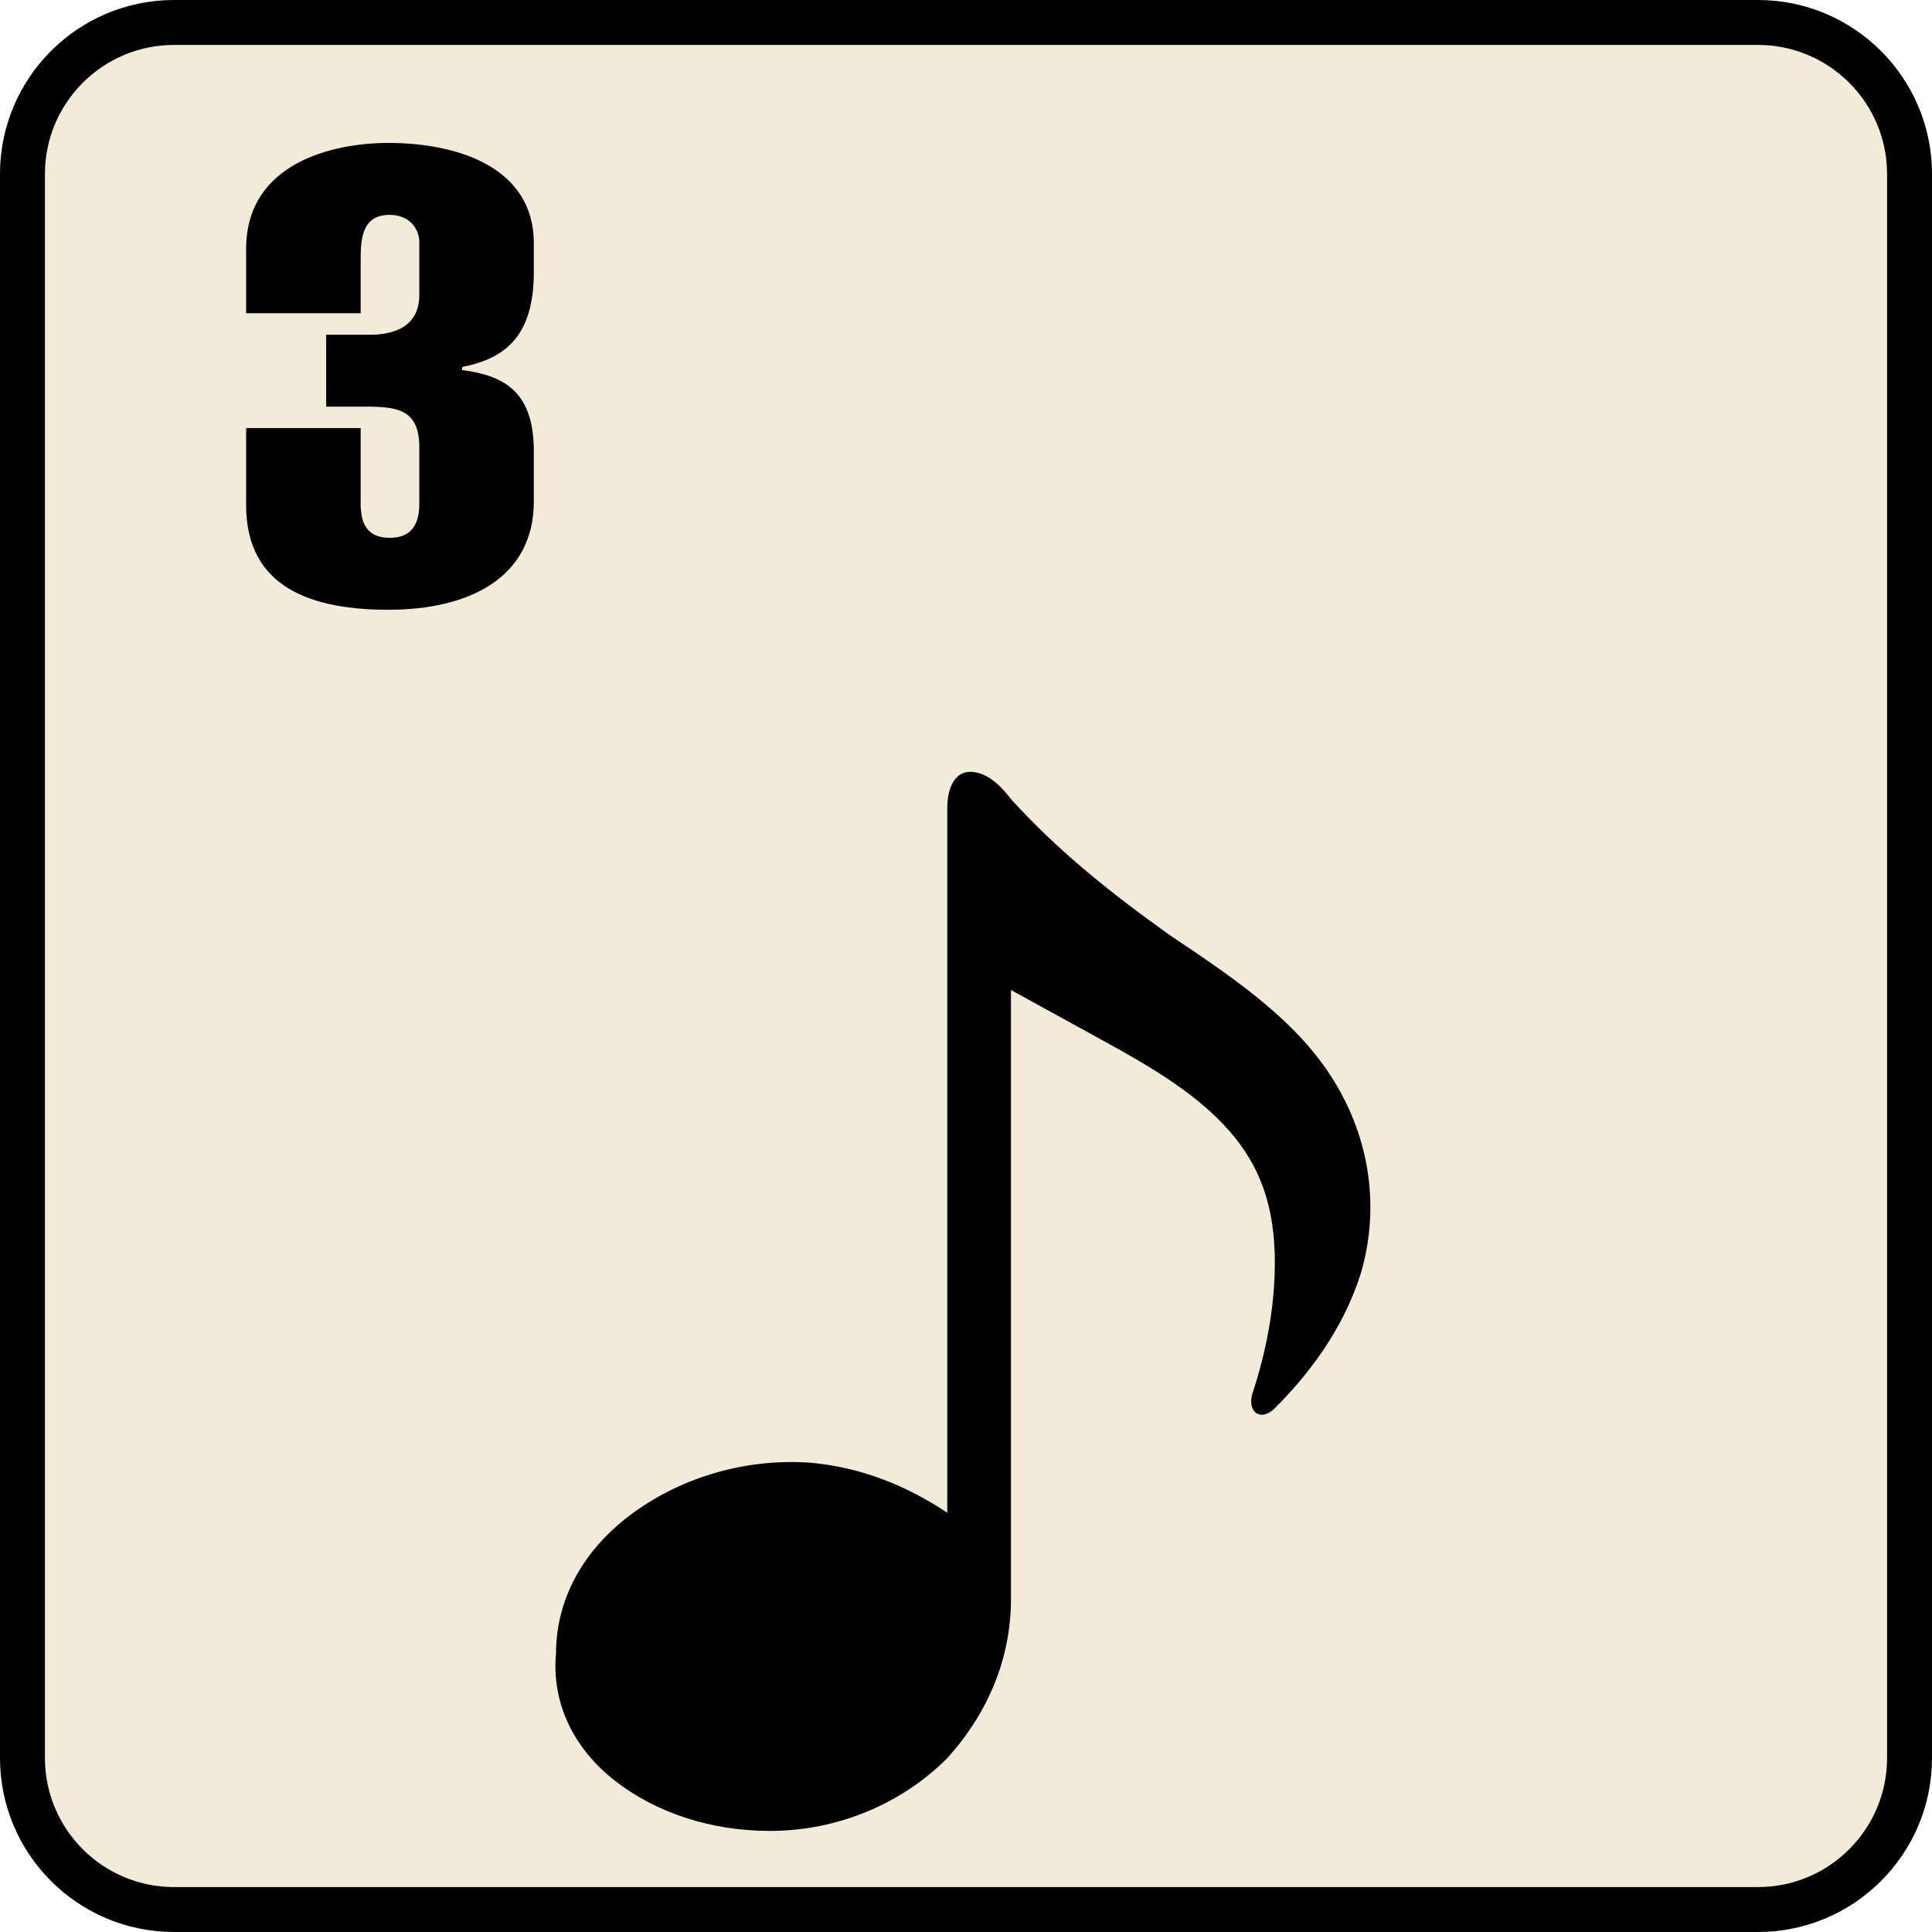
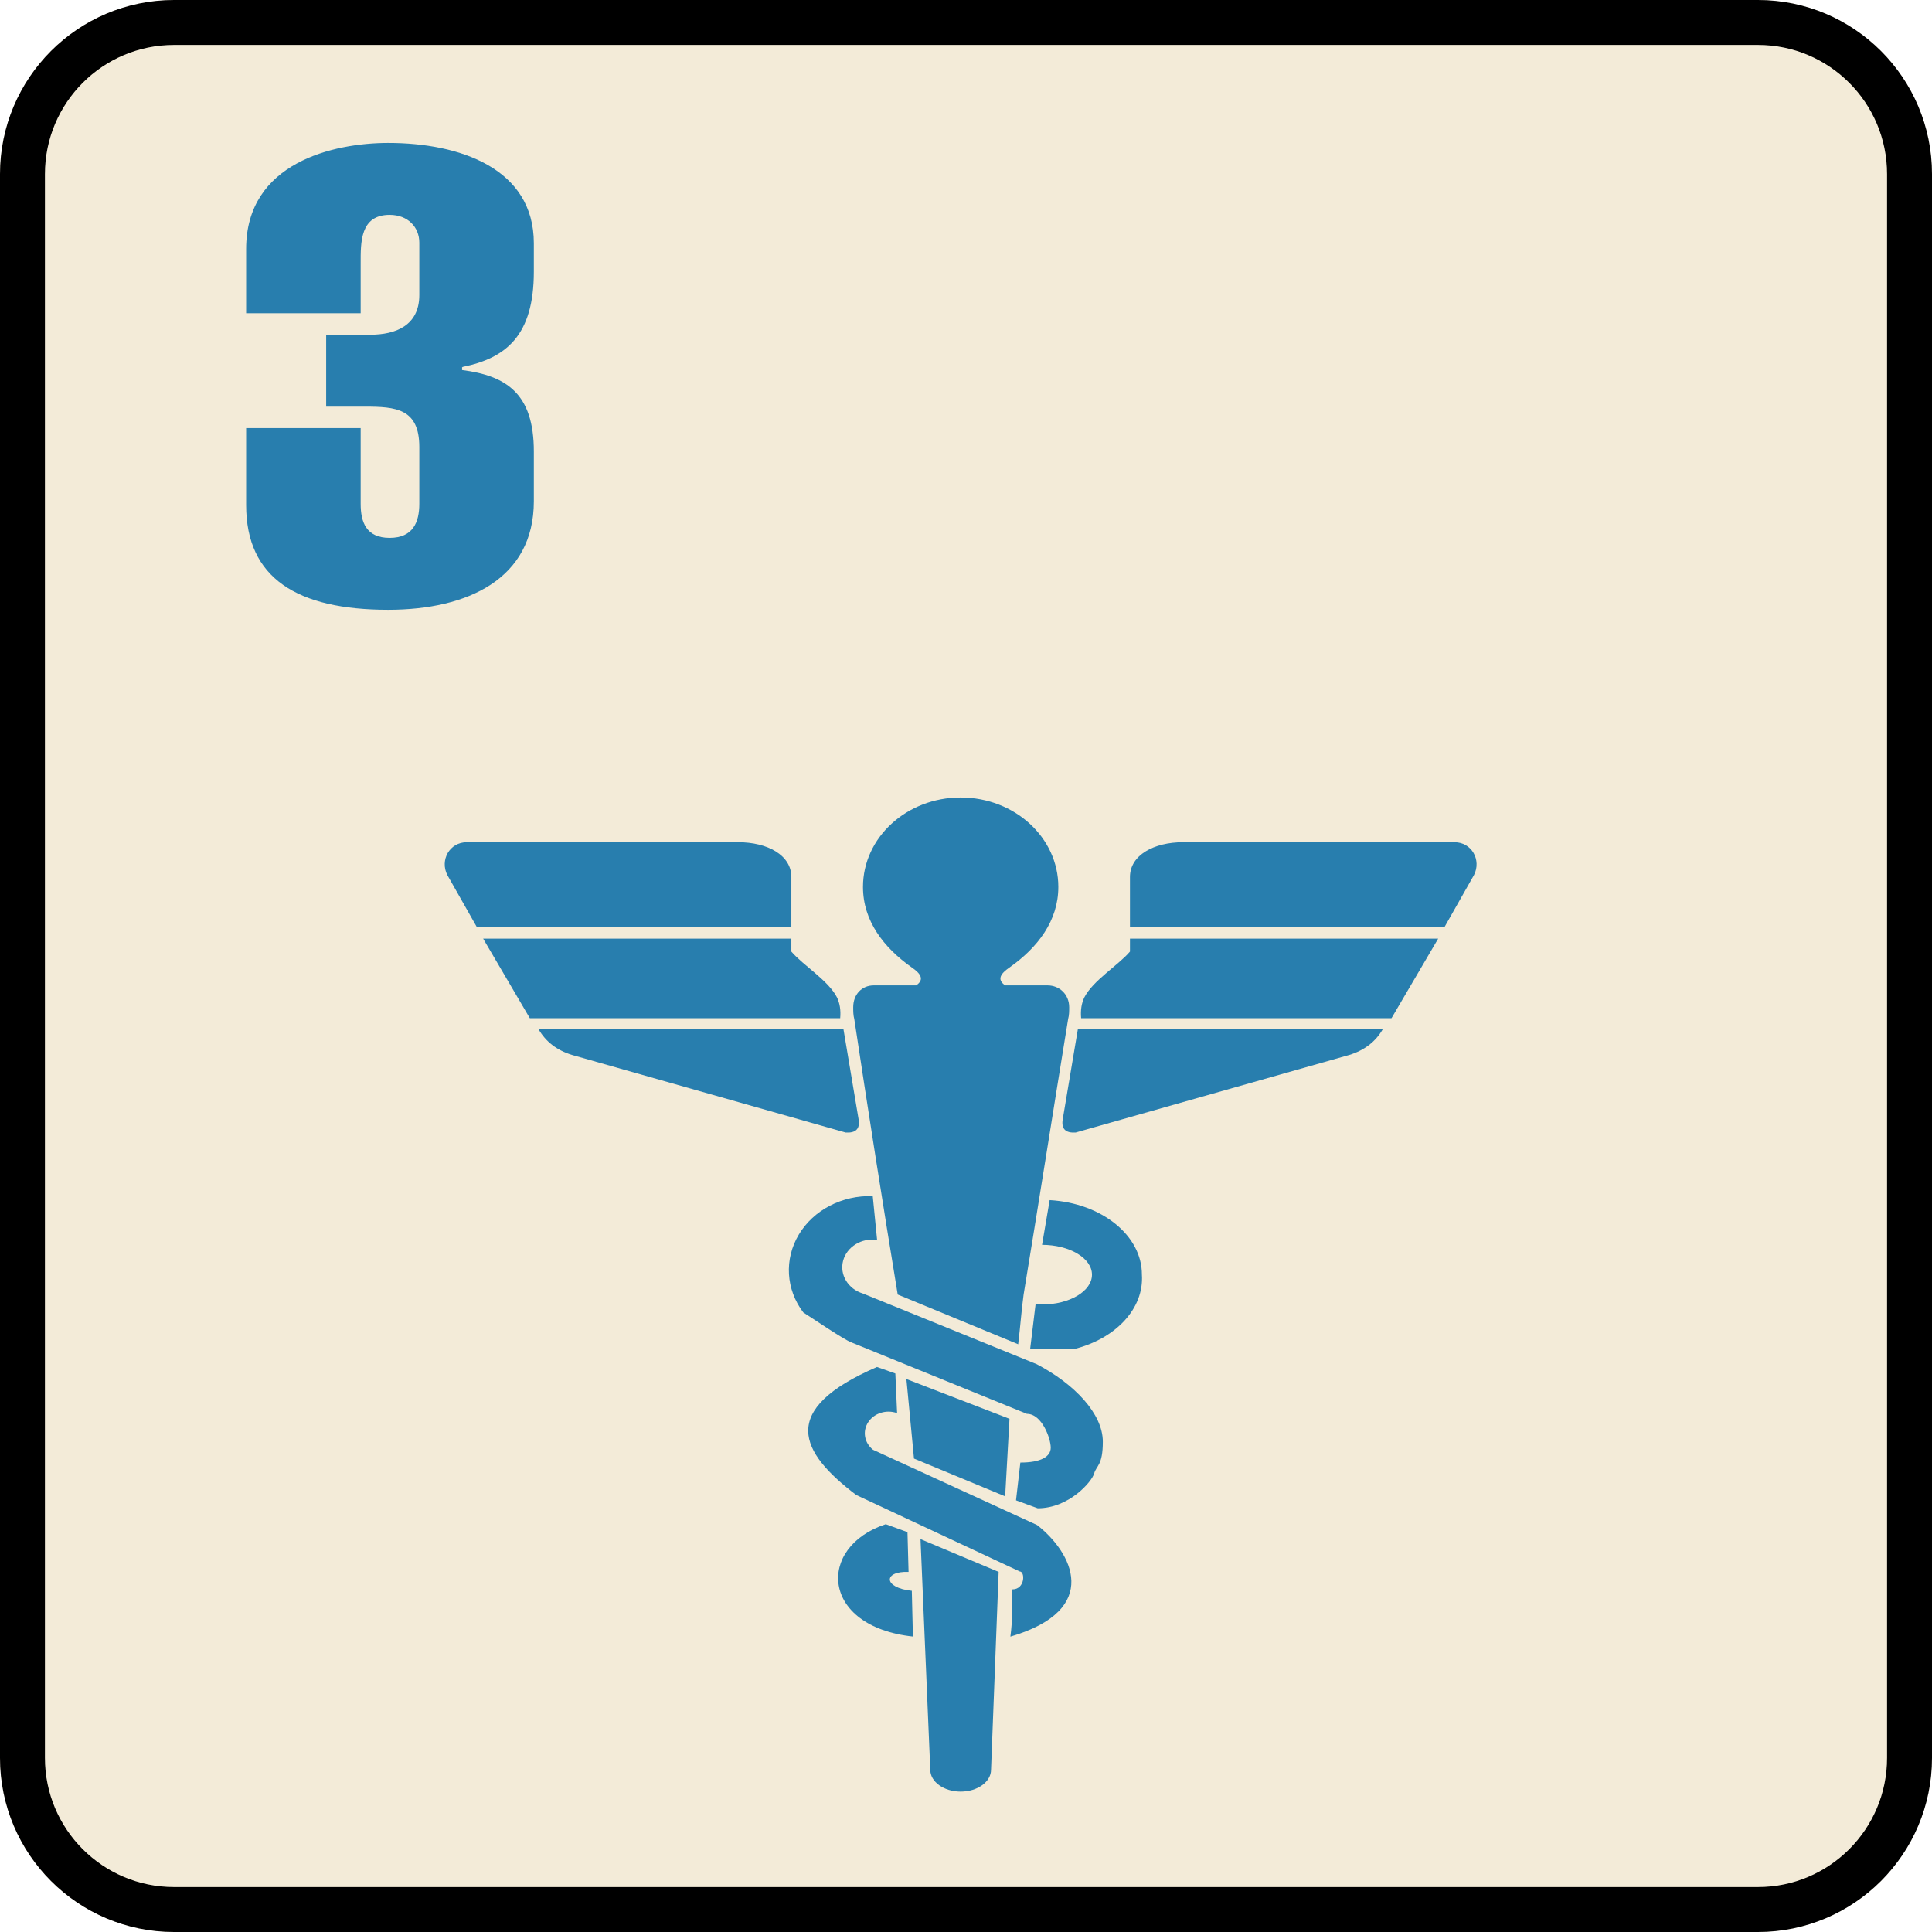
<svg xmlns="http://www.w3.org/2000/svg" viewBox="0 0 344 344" width="344" height="344" role="img" aria-label="EMH numbered die face 3">
  <defs>
    </defs>
  <g>
    <rect x="0" y="0" width="344" height="344" fill="#F3EBD8" rx="31" />
-     <g transform="translate(26.09497 91.29661) scale(0.810056 0.809322)">
-       <path fill="#000000" d="       M181 57       C184 57 187 59 190 63       C200 74 211 83 225 93       C240 103 253 112 261 125       C269 138 271 153 267 167       C263 180 255 190 248 197       C245 200 242 198 243 194       C246 185 248 175 248 165       C248 153 245 144 238 136       C231 128 221 122 210 116       L190 105       L190 239       C190 252 185 264 176 274       C166 284 152 290 137 290       C124 290 112 286 103 279       C94 272 89 262 90 251       C90 239 96 228 107 220       C118 212 132 208 146 209       C157 210 167 214 176 220       L176 65       C176 60 178 57 181 57 Z" />
+     <g transform="translate(49.33808 108.8259) scale(0.708185 0.707407)">
+       <g transform="translate(172 172) scale(0.9267442) translate(-172 -172)">
+         <g fill="#287EAE">
+           <g id="caduceus-vector" transform="translate(32 37) scale(0.2944269 0.27)" fill="#287EAE">
+             <g id="symmetrical-wings">
+               <path fill="#287EAE" d="M 20 45 L 270 45 C 297 45 319 58 319 80 L 319 130 L 29 130 L 2 78 C -5 63 4 45 20 45 Z" />
+               <path fill="#287EAE" d="M 35 142 L 319 142 L 319 155 C 330 169 353 184 361 201 Q 365 210 364 222 L 78 222 Z" />
+               <path fill="#287EAE" d="M 86 233 L 367 233 L 381 324 Q 383 338 369 337 L 117 259 Q 96 252 86 233 Z" />
+               <g transform="translate(950 0) scale(-1 1)">
+                 <path fill="#287EAE" d="M 20 45 L 270 45 C 297 45 319 58 319 80 L 319 130 L 29 130 L 2 78 C -5 63 4 45 20 45 Z" />
+                 <path fill="#287EAE" d="M 35 142 L 319 142 L 319 155 C 330 169 353 184 361 201 Q 365 210 364 222 L 78 222 Z" />
+                 <path fill="#287EAE" d="M 86 233 L 367 233 L 381 324 Q 383 338 369 337 L 117 259 Q 96 252 86 233 Z" />
+               </g>
+             </g>
+             <path fill="#287EAE" d="     M 475 0     A 90 90 0 0 0 385 90     C 385 124, 404 151, 430 171     C 438 177, 442 183, 434 189     L 395 189     C 384 189, 376 198, 376 211     C 376 215, 376 219, 377 223     C 389 310, 404 414, 417 500     L 528 550     C 530 532, 531 516, 533 500     C 546 414, 561 310, 574 223     C 575 219, 575 215, 575 211     C 575 198, 566 189, 555 189     L 516 189     C 508 183, 512 177, 520 171     C 546 151, 565 124, 565 90     A 90 90 0 0 0 475 0     Z" />
+             <path fill="#287EAE" d="     M 557 405     A 92 75 0 0 1 642 480     A 92 75 0 0 1 579 555     L 539 555     L 544 510     L 550 510     A 46 30 0 0 0 550 450     L 557 405     Z" />
+             <path fill="#287EAE" d="     M 406 731     L 426 739     L 427 779     C 403.5 778, 403.5 795, 430 798     L 431 844     C 346 834, 342 754, 406 731     Z" />
+             <path fill="#287EAE" d="     M 438 746     L 510 779     L 503 978     A 28 22 0 0 1 447 978     Z" />
+             <path fill="#287EAE" transform="translate(67 232) scale(0.85)" d="     M 562.9 588.1     C 600.4 620, 634 688, 533.9 720.1     C 536.4 700, 536 681, 536 664.2     C 550 664.2, 550 643, 544 643     L 366.8 552.5     C 305.5 501.7, 281.8 451.8, 389.3 401     L 409.2 408.7     L 411.1 455.6     A 25.7 25.7 0 0 0 385 499     L 562.9 588.1     Z" />
+             <path fill="#287EAE" d="     M 425 585     L 520 625     L 516 703     L 432 665     Z" />
+             <path fill="#287EAE" d="     M 545 570     C 580 590, 606 620, 606 648     C 606 672, 600 672, 598 680     C 596 688, 575 715, 546 715     L 526 707     L 530 669     C 549 669, 558 663, 558 654     C 558 645, 550 620, 536 620     L 374 548     C 367 545, 340 525, 330 518     A 74.55 74.55 0 0 1 394 401     L 398 445     A 27.87 27.87 0 0 0 385 499     L 545 570     Z" />
+           </g>
+         </g>
+       </g>
    </g>
-     <path d="M2.584 30.778 L2.584 17.074 C2.584 4.044 10.896 -1.573 25.723 -1.573 C38.641 -1.573 49.425 3.932 49.425 17.748 L49.425 26.622 C49.425 36.956 44.932 40.101 37.742 41.112 L37.742 41.786 C37.742 41.562 37.742 41.562 37.855 41.674 C44.932 43.247 49.425 47.29 49.425 58.636 L49.425 63.69 C49.425 77.058 37.293 81.551 25.723 81.551 C16.849 81.551 2.584 78.068 2.584 62.679 L2.584 51.222 L21.23 51.222 L21.23 60.096 C21.23 63.803 21.118 68.745 25.948 68.745 C28.981 68.745 30.778 66.499 30.778 63.803 L30.778 54.479 C30.778 48.975 26.847 47.403 22.803 47.403 L15.614 47.403 L15.614 34.597 L21.904 34.597 C26.959 34.597 30.778 34.26 30.778 27.408 L30.778 17.299 C30.778 14.041 29.767 11.233 25.948 11.233 C22.129 11.233 21.23 14.041 21.23 17.299 L21.23 30.778 Z" transform="matrix(1.093619 0 0 -1 41 107)" fill="#000000" />
+     <path d="M2.584 30.778 L2.584 17.074 C2.584 4.044 10.896 -1.573 25.723 -1.573 C38.641 -1.573 49.425 3.932 49.425 17.748 L49.425 26.622 C49.425 36.956 44.932 40.101 37.742 41.112 L37.742 41.786 C37.742 41.562 37.742 41.562 37.855 41.674 C44.932 43.247 49.425 47.29 49.425 58.636 L49.425 63.69 C49.425 77.058 37.293 81.551 25.723 81.551 C16.849 81.551 2.584 78.068 2.584 62.679 L2.584 51.222 L21.23 51.222 L21.23 60.096 C21.23 63.803 21.118 68.745 25.948 68.745 C28.981 68.745 30.778 66.499 30.778 63.803 L30.778 54.479 C30.778 48.975 26.847 47.403 22.803 47.403 L15.614 47.403 L15.614 34.597 L21.904 34.597 C26.959 34.597 30.778 34.26 30.778 27.408 L30.778 17.299 C30.778 14.041 29.767 11.233 25.948 11.233 C22.129 11.233 21.23 14.041 21.23 17.299 L21.23 30.778 Z" transform="matrix(1.093619 0 0 -1 41 107)" fill="#287EAE" />
  </g>
  <rect x="4" y="4" width="336" height="336" rx="27" fill="none" stroke="#000000" stroke-width="8" pointer-events="none" id="approved-numbered-die-rim" />
</svg>
